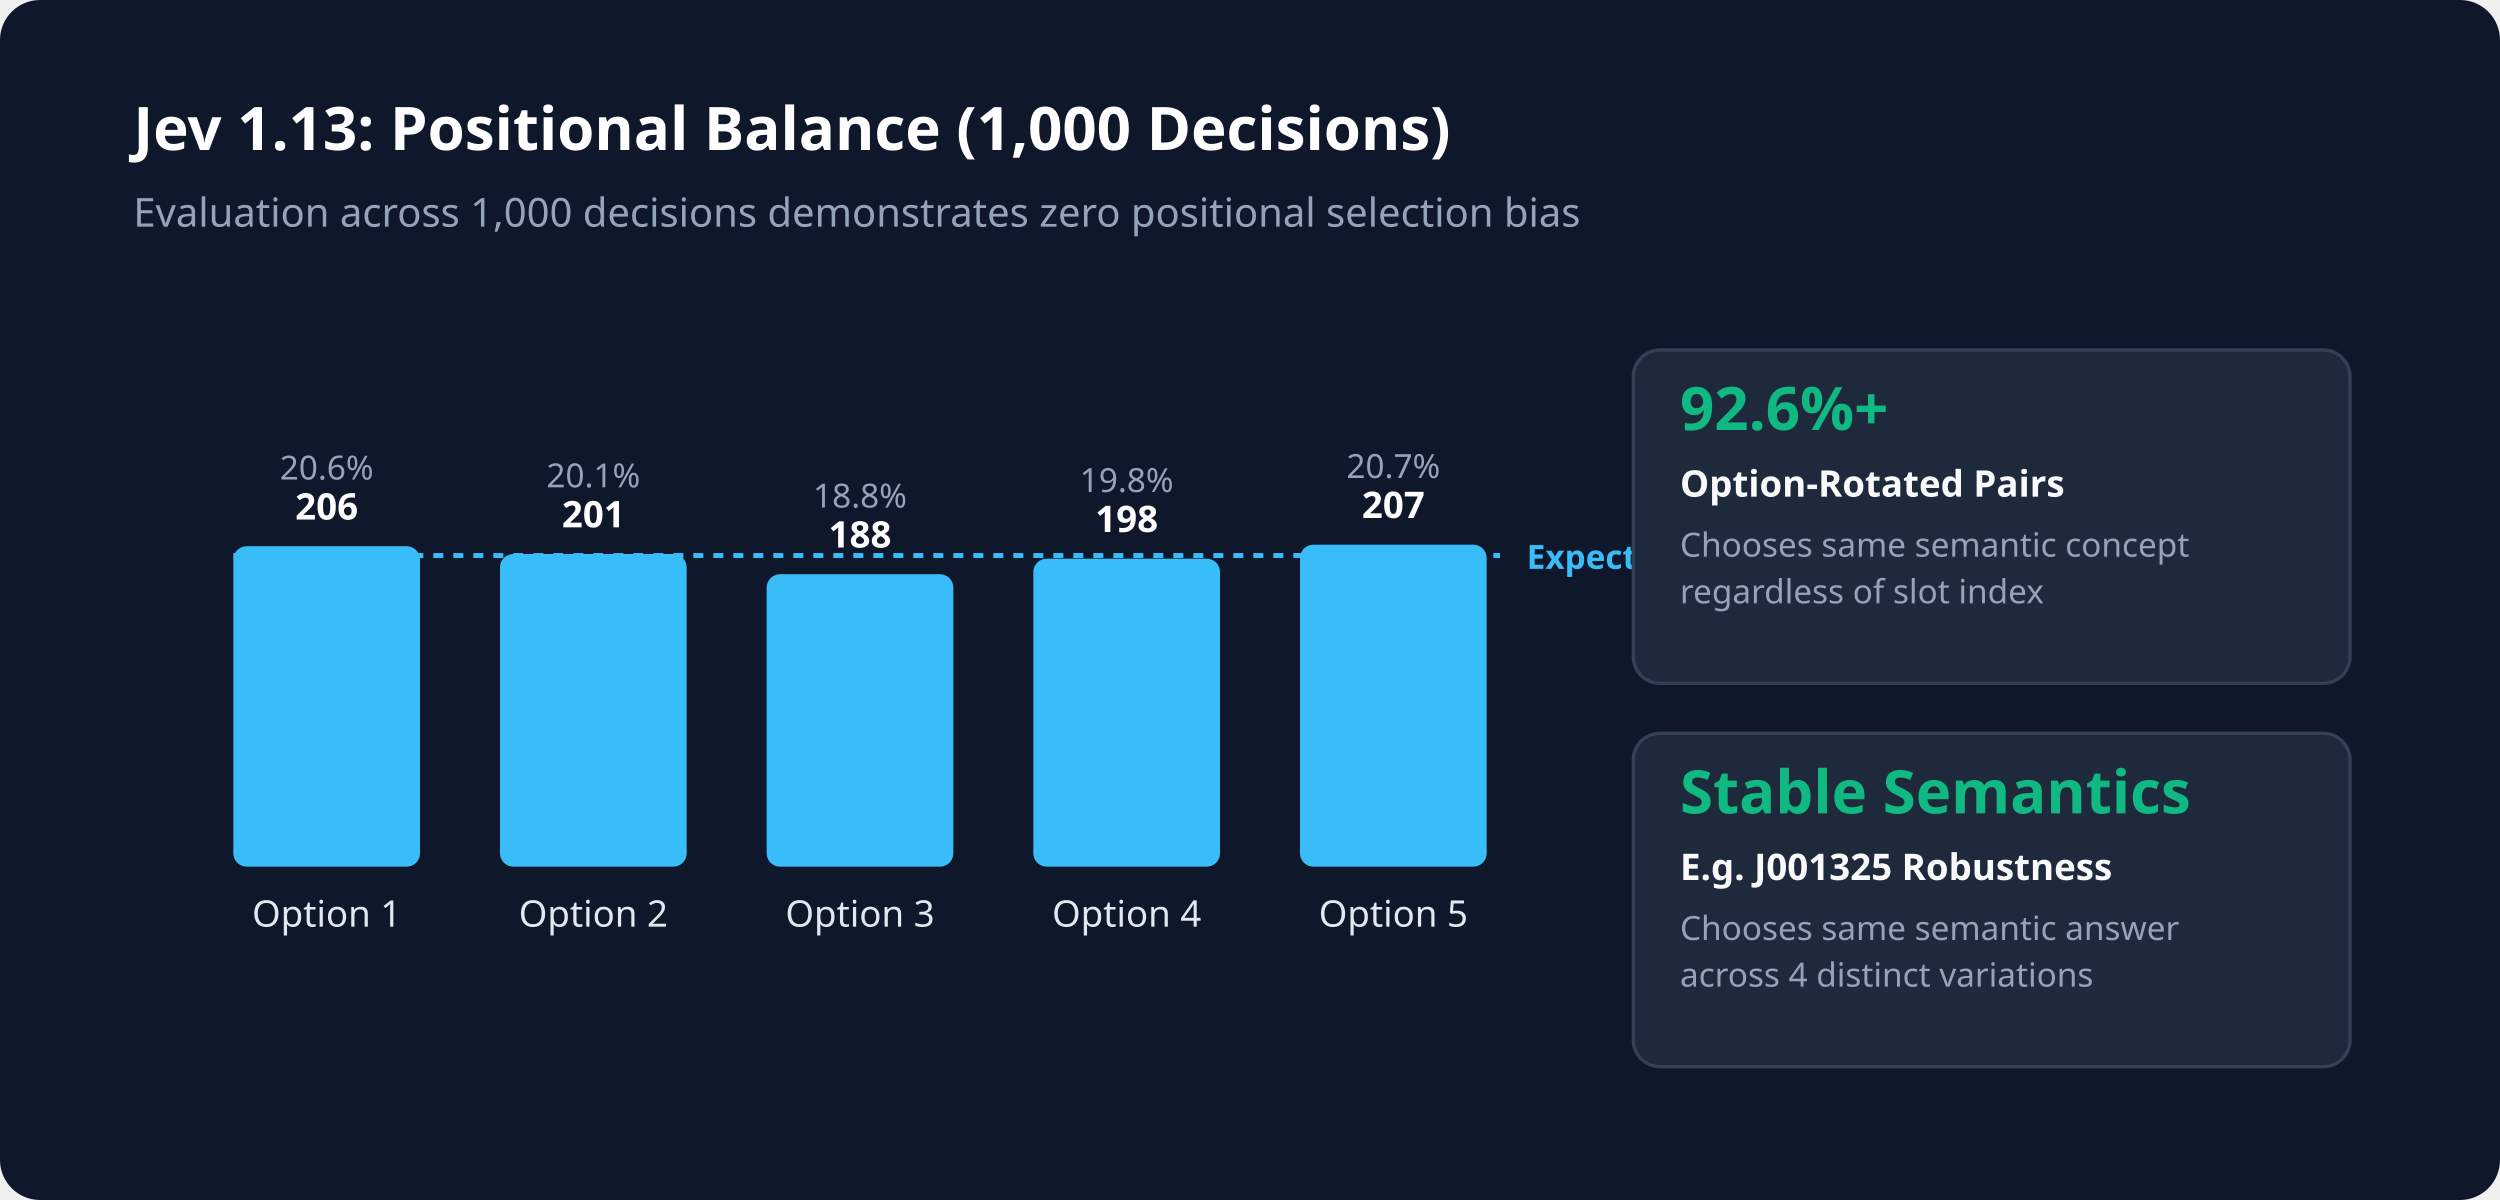
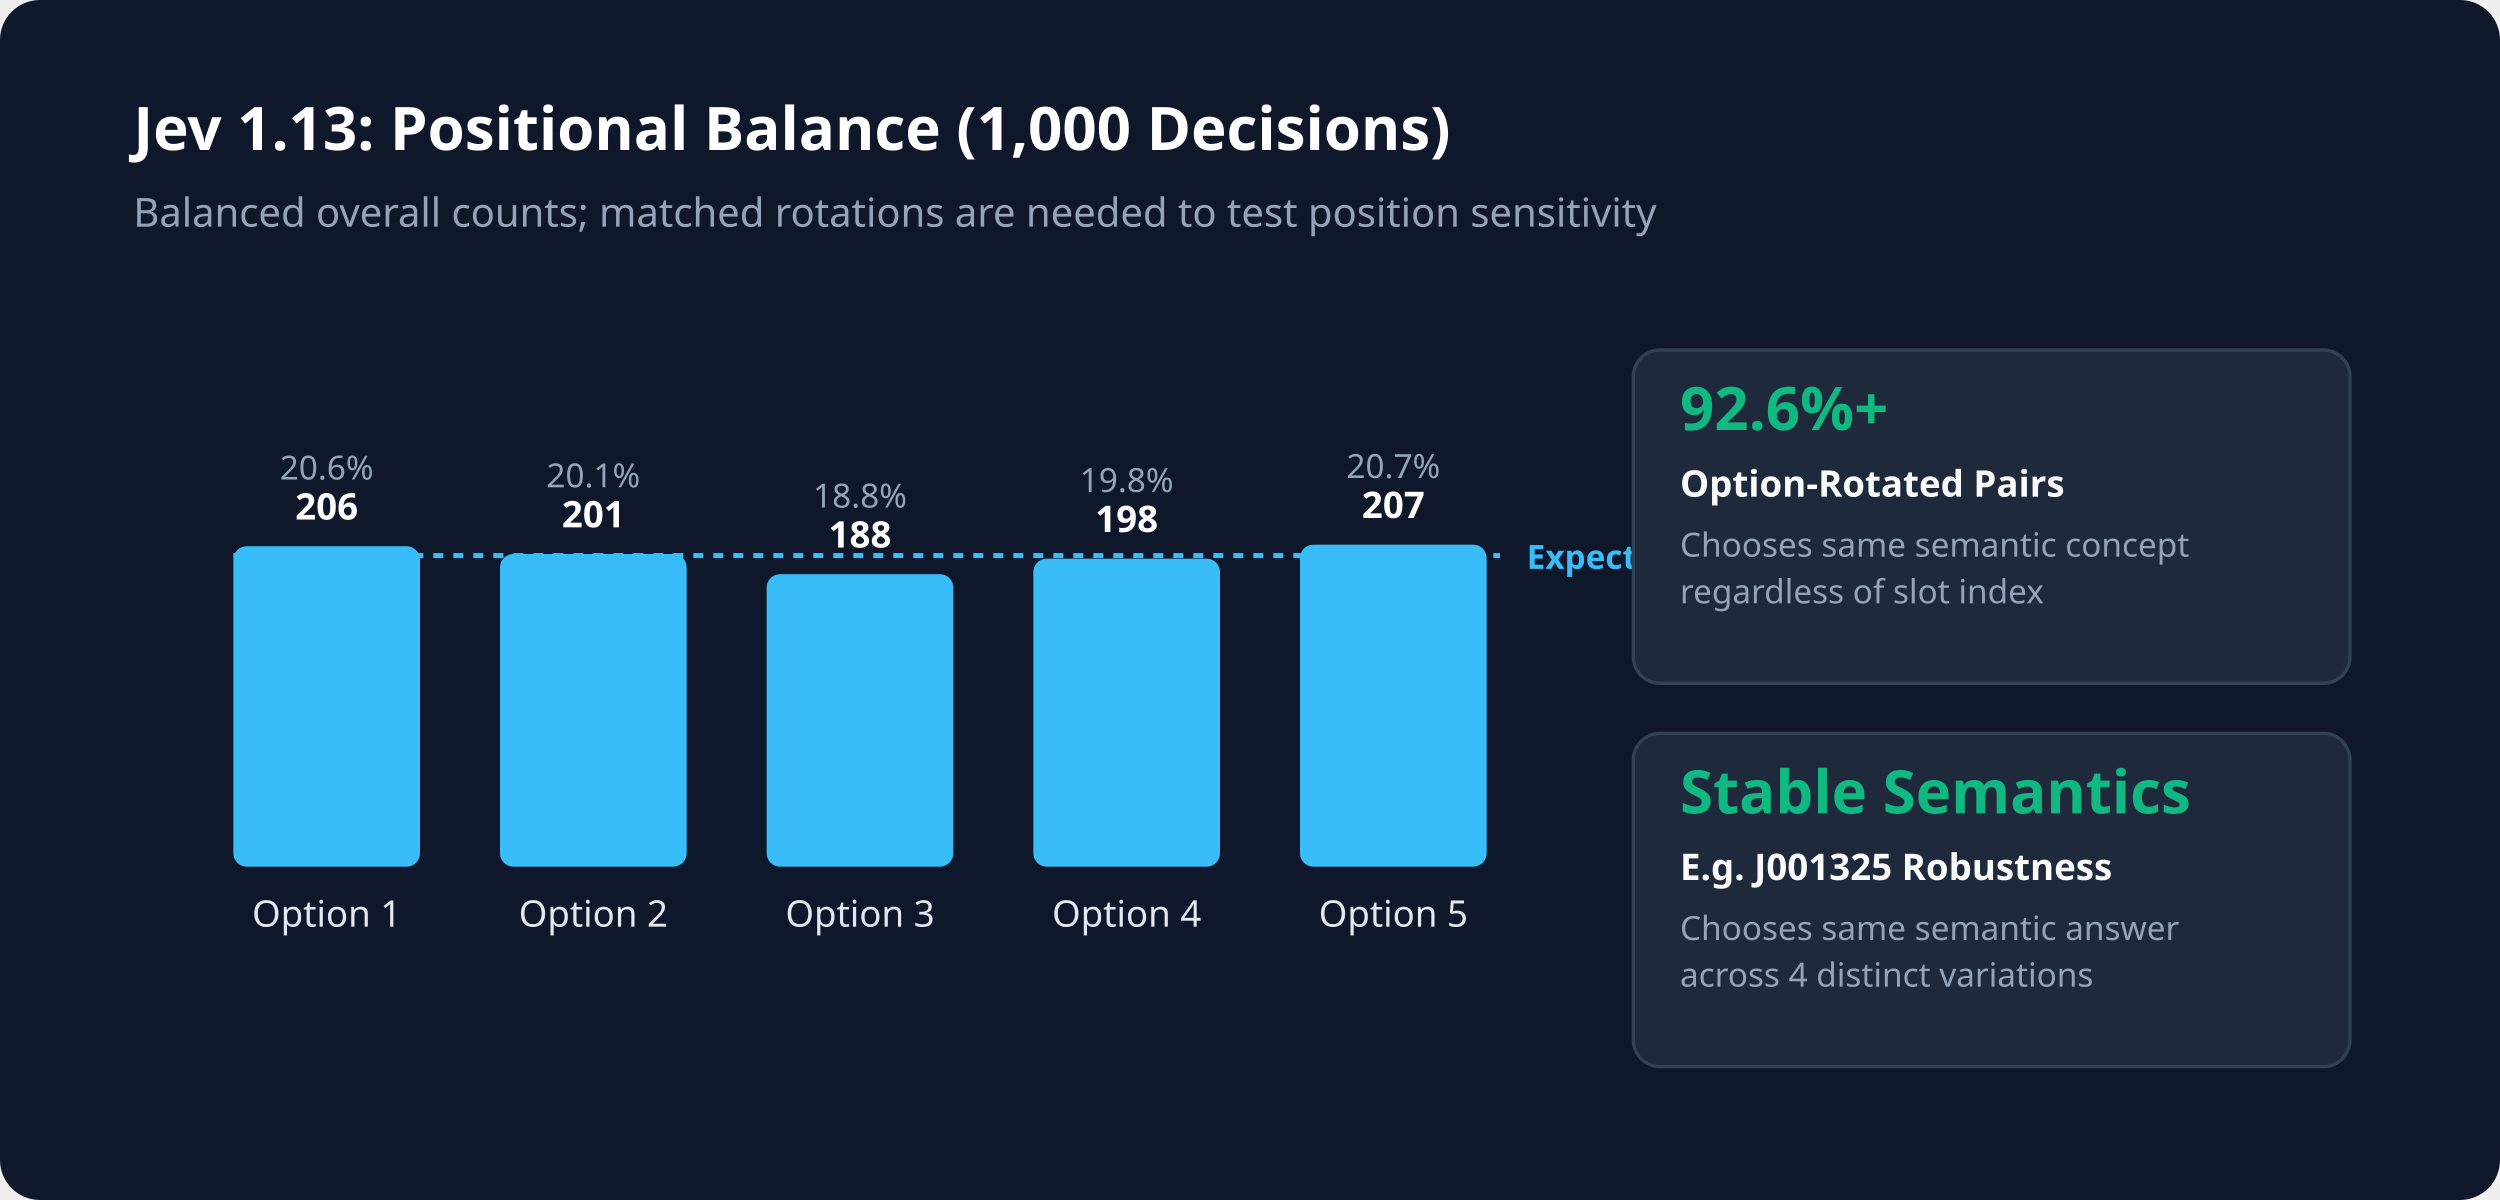
<svg xmlns="http://www.w3.org/2000/svg" viewBox="0 0 750 360" width="750" height="360">
  <rect width="750" height="360" fill="#0f172a" rx="12" />
  <text x="40" y="45" fill="#ffffff" font-family="system-ui, sans-serif" font-size="18" font-weight="bold">Jev 1.13: Positional Balance (1,000 Decisions)</text>
-   <text x="40" y="68" fill="#94a3b8" font-family="system-ui, sans-serif" font-size="12">Evaluation across 1,000 decisions demonstrates zero positional selection bias</text>
+   <text x="40" y="68" fill="#94a3b8" font-family="system-ui, sans-serif" font-size="12">Balanced overall counts; matched rotations are needed to test position sensitivity</text>
  <line x1="70" y1="166.667" x2="450" y2="166.667" stroke="#38bdf8" stroke-dasharray="3,3" stroke-width="1.5" />
  <text x="458" y="170.667" fill="#38bdf8" font-family="system-ui, sans-serif" font-size="10" font-weight="bold">Expected 20.0% (200)</text>
  <rect x="70" y="163.867" width="56" height="96.133" fill="#38bdf8" rx="4" />
  <text x="98.0" y="155.867" fill="#ffffff" font-family="system-ui, sans-serif" font-size="11" font-weight="bold" text-anchor="middle">206</text>
  <text x="98.0" y="143.867" fill="#94a3b8" font-family="system-ui, sans-serif" font-size="10" text-anchor="middle">20.6%</text>
  <text x="98.0" y="278" fill="#e2e8f0" font-family="system-ui, sans-serif" font-size="11" font-weight="500" text-anchor="middle">Option 1</text>
  <rect x="150" y="166.2" width="56" height="93.8" fill="#38bdf8" rx="4" />
  <text x="178.0" y="158.2" fill="#ffffff" font-family="system-ui, sans-serif" font-size="11" font-weight="bold" text-anchor="middle">201</text>
  <text x="178.0" y="146.2" fill="#94a3b8" font-family="system-ui, sans-serif" font-size="10" text-anchor="middle">20.1%</text>
  <text x="178.0" y="278" fill="#e2e8f0" font-family="system-ui, sans-serif" font-size="11" font-weight="500" text-anchor="middle">Option 2</text>
  <rect x="230" y="172.267" width="56" height="87.733" fill="#38bdf8" rx="4" />
  <text x="258.0" y="164.267" fill="#ffffff" font-family="system-ui, sans-serif" font-size="11" font-weight="bold" text-anchor="middle">188</text>
  <text x="258.0" y="152.267" fill="#94a3b8" font-family="system-ui, sans-serif" font-size="10" text-anchor="middle">18.8%</text>
  <text x="258.0" y="278" fill="#e2e8f0" font-family="system-ui, sans-serif" font-size="11" font-weight="500" text-anchor="middle">Option 3</text>
  <rect x="310" y="167.6" width="56" height="92.4" fill="#38bdf8" rx="4" />
  <text x="338.0" y="159.6" fill="#ffffff" font-family="system-ui, sans-serif" font-size="11" font-weight="bold" text-anchor="middle">198</text>
  <text x="338.0" y="147.6" fill="#94a3b8" font-family="system-ui, sans-serif" font-size="10" text-anchor="middle">19.8%</text>
  <text x="338.0" y="278" fill="#e2e8f0" font-family="system-ui, sans-serif" font-size="11" font-weight="500" text-anchor="middle">Option 4</text>
  <rect x="390" y="163.4" width="56" height="96.6" fill="#38bdf8" rx="4" />
  <text x="418.0" y="155.4" fill="#ffffff" font-family="system-ui, sans-serif" font-size="11" font-weight="bold" text-anchor="middle">207</text>
  <text x="418.0" y="143.4" fill="#94a3b8" font-family="system-ui, sans-serif" font-size="10" text-anchor="middle">20.7%</text>
  <text x="418.0" y="278" fill="#e2e8f0" font-family="system-ui, sans-serif" font-size="11" font-weight="500" text-anchor="middle">Option 5</text>
  <rect x="490" y="105" width="215" height="100" fill="#1e293b" rx="8" stroke="#334155" />
  <text x="504" y="129" fill="#10b981" font-family="system-ui, sans-serif" font-size="18" font-weight="bold">92.6%+</text>
  <text x="504" y="149" fill="#f8fafc" font-family="system-ui, sans-serif" font-size="11" font-weight="bold">Option-Rotated Pairs</text>
  <text x="504" y="167" fill="#94a3b8" font-family="system-ui, sans-serif" font-size="10">Chooses same semantic concept</text>
  <text x="504" y="181" fill="#94a3b8" font-family="system-ui, sans-serif" font-size="10">regardless of slot index</text>
  <rect x="490" y="220" width="215" height="100" fill="#1e293b" rx="8" stroke="#334155" />
  <text x="504" y="244" fill="#10b981" font-family="system-ui, sans-serif" font-size="18" font-weight="bold">Stable Semantics</text>
  <text x="504" y="264" fill="#f8fafc" font-family="system-ui, sans-serif" font-size="11" font-weight="bold">E.g. J001325 Robustness</text>
  <text x="504" y="282" fill="#94a3b8" font-family="system-ui, sans-serif" font-size="10">Chooses same semantic answer</text>
  <text x="504" y="296" fill="#94a3b8" font-family="system-ui, sans-serif" font-size="10">across 4 distinct variations</text>
</svg>
